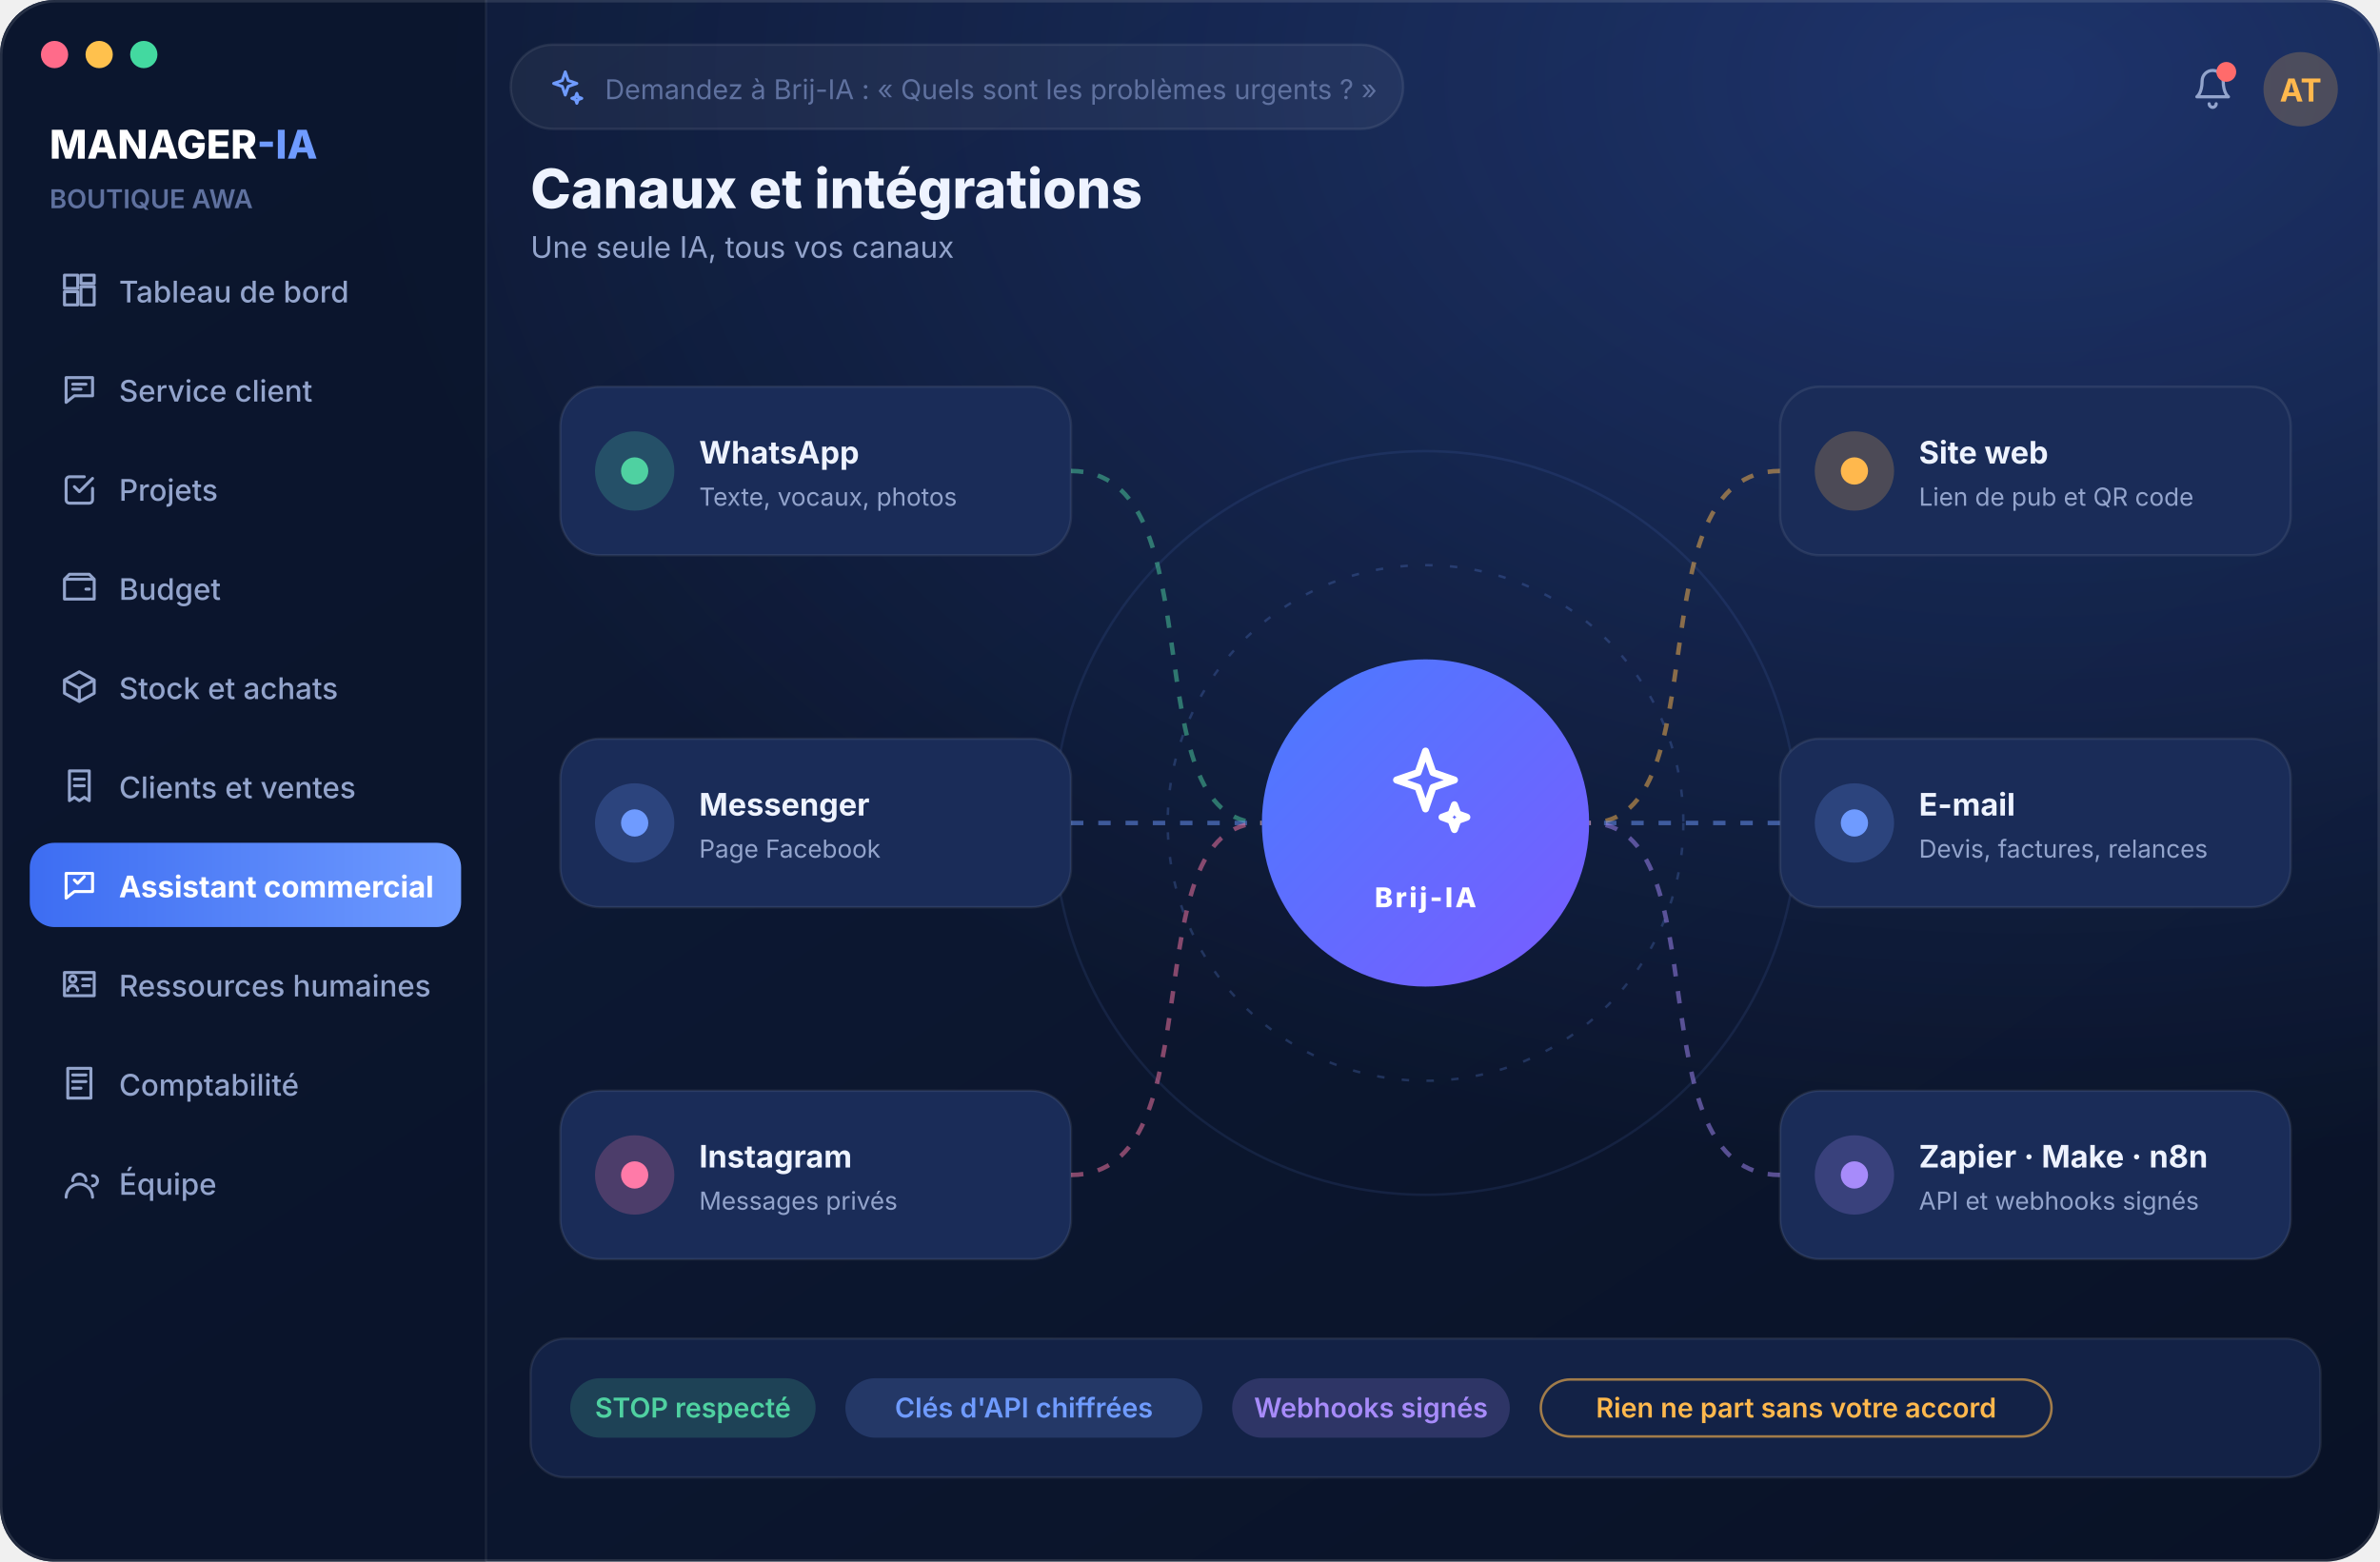
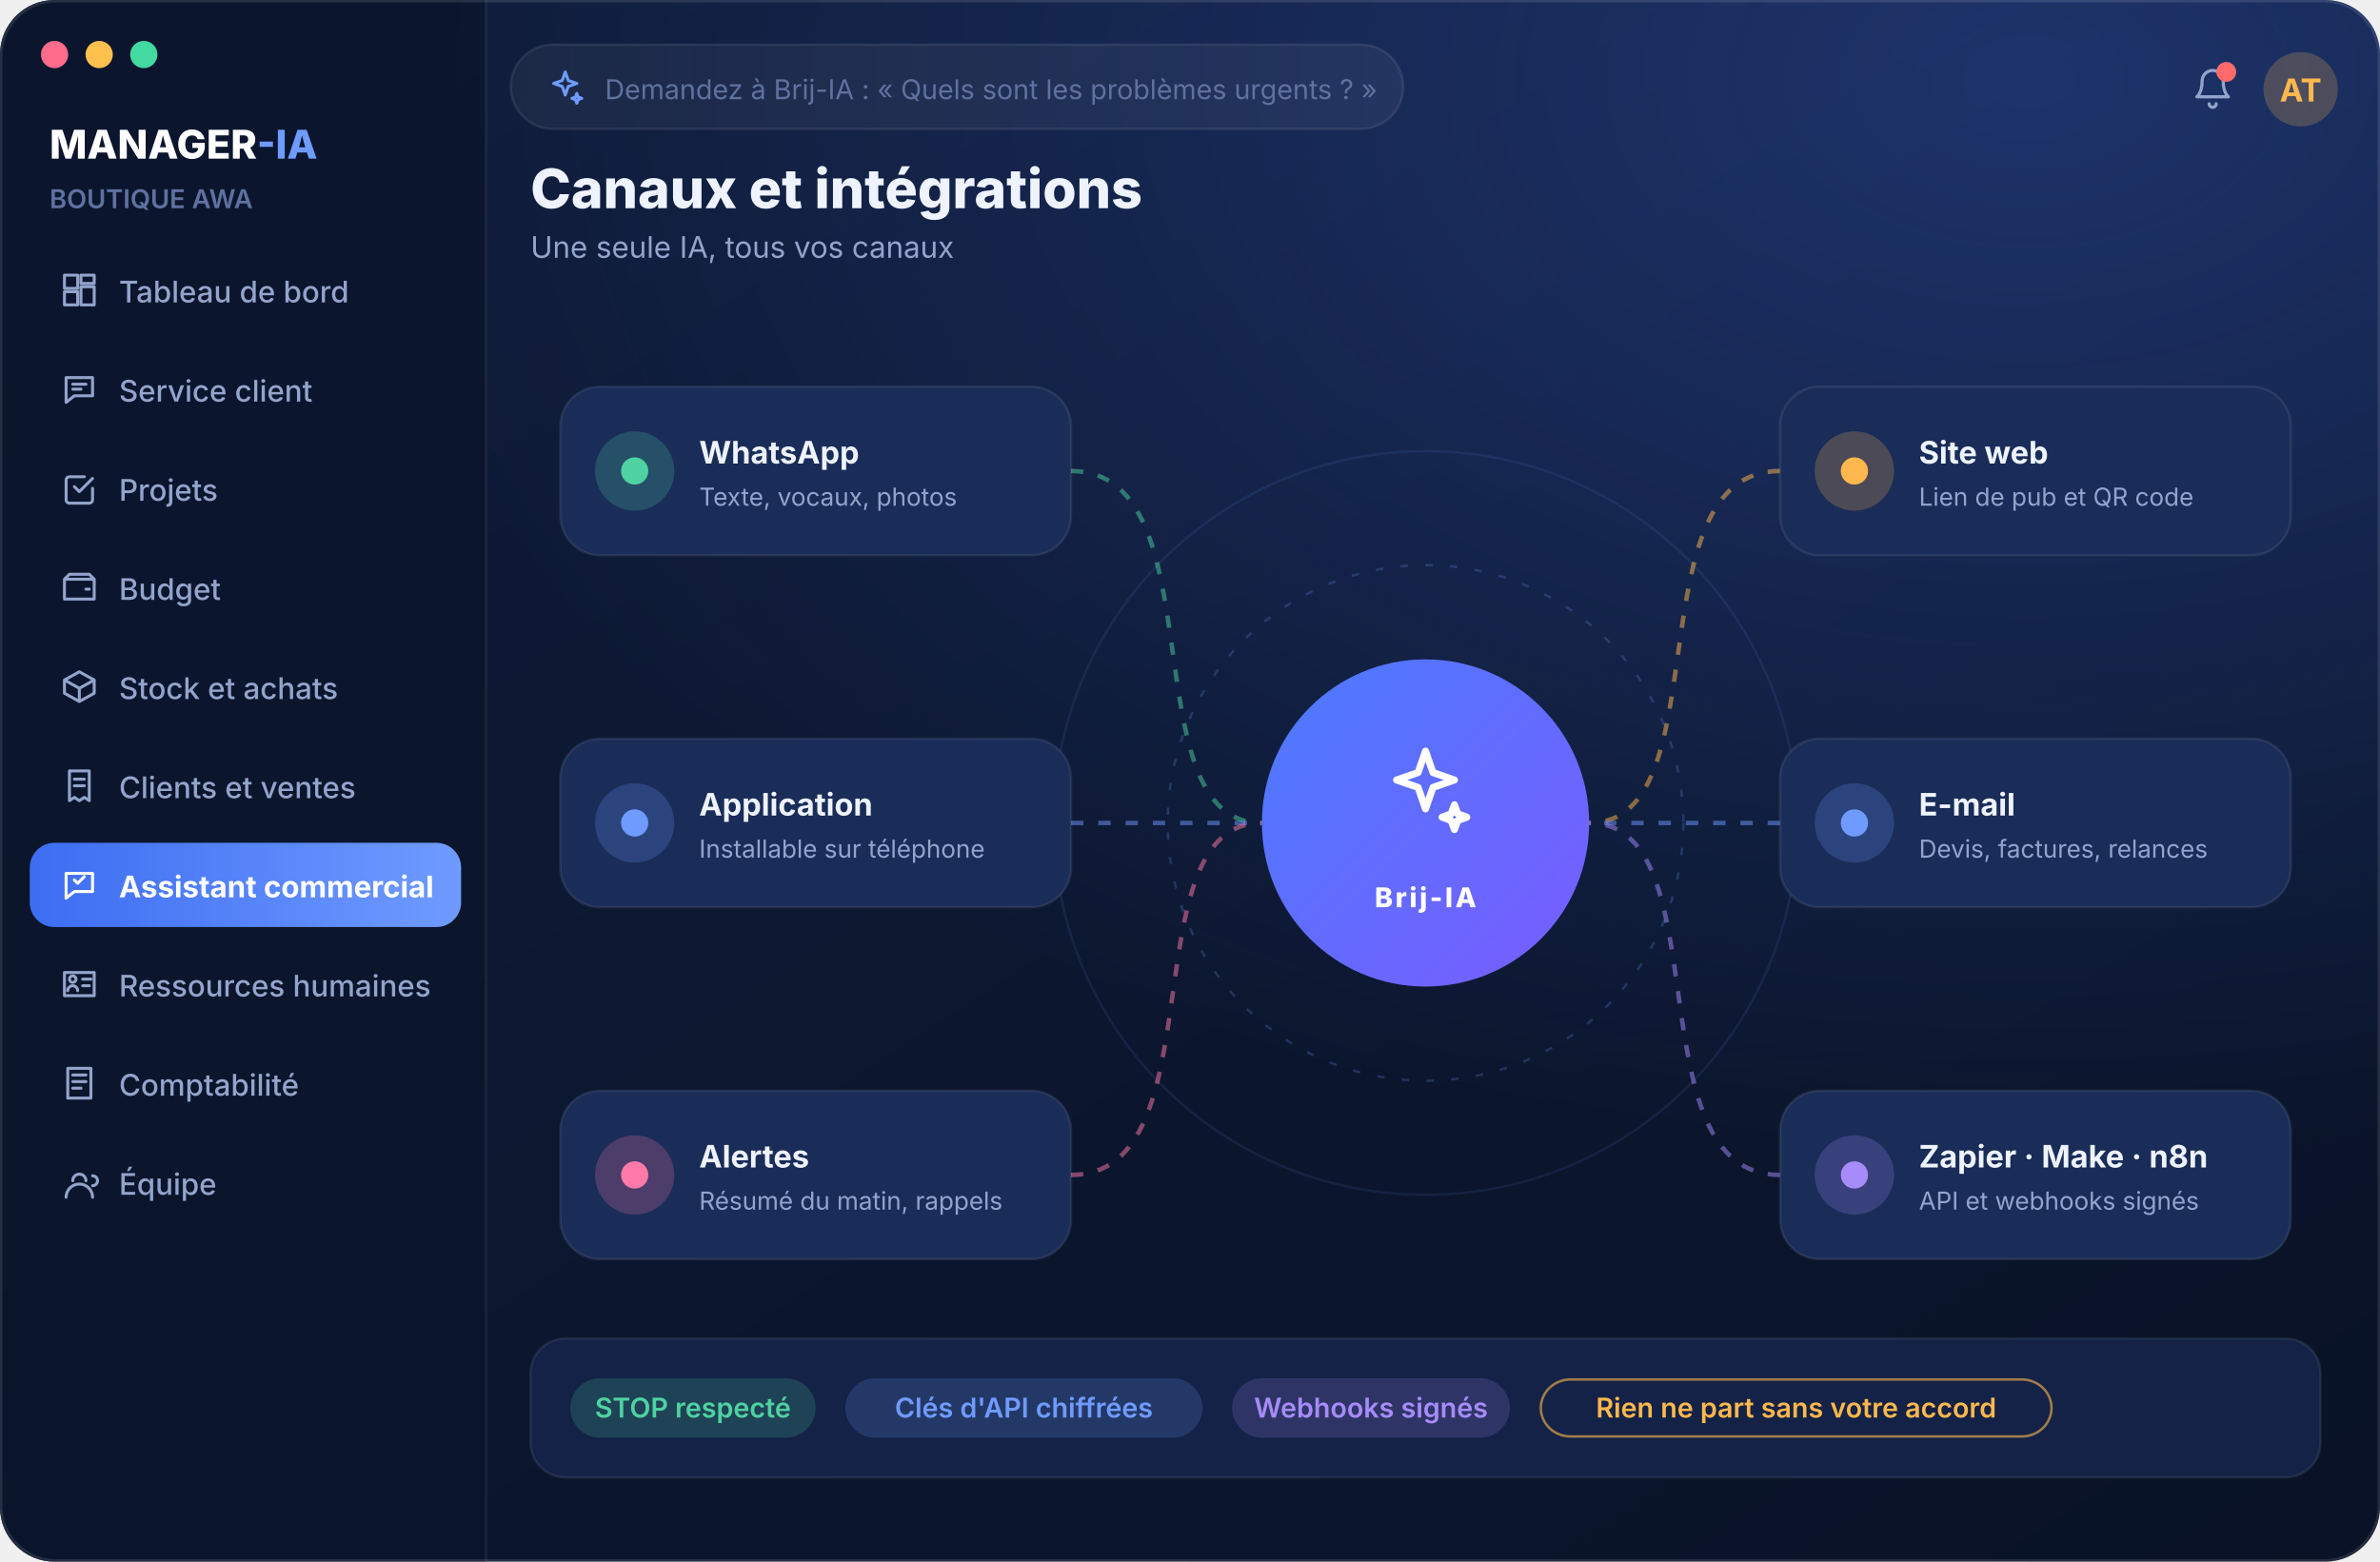
<svg xmlns="http://www.w3.org/2000/svg" viewBox="0 0 960 630" font-family="Inter,'Segoe UI',system-ui,-apple-system,Roboto,Arial,sans-serif" role="img">
  <defs>
    <linearGradient id="gBg" x1="0" y1="0" x2="1" y2="1">
      <stop offset="0" stop-color="#0f1c3a" />
      <stop offset="1" stop-color="#091226" />
    </linearGradient>
    <linearGradient id="gSide" x1="0" y1="0" x2="1" y2="0">
      <stop offset="0" stop-color="#3d6df2" />
      <stop offset="1" stop-color="#6f9bff" />
    </linearGradient>
    <linearGradient id="gBtn" x1="0" y1="0" x2="1" y2="1">
      <stop offset="0" stop-color="#4a7bff" />
      <stop offset="1" stop-color="#7a5cff" />
    </linearGradient>
    <linearGradient id="g1" x1="0" y1="0" x2="0" y2="1">
      <stop offset="0" stop-color="#4fd1a1" stop-opacity=".38" />
      <stop offset="1" stop-color="#4fd1a1" stop-opacity="0" />
    </linearGradient>
    <linearGradient id="g2" x1="0" y1="0" x2="0" y2="1">
      <stop offset="0" stop-color="#6f9bff" stop-opacity=".4" />
      <stop offset="1" stop-color="#6f9bff" stop-opacity="0" />
    </linearGradient>
    <radialGradient id="gGlow" cx=".85" cy=".05" r=".7">
      <stop offset="0" stop-color="#4a7bff" stop-opacity=".28" />
      <stop offset="1" stop-color="#4a7bff" stop-opacity="0" />
    </radialGradient>
    <clipPath id="win">
      <rect x="0" y="0" width="960" height="630" rx="22" />
    </clipPath>
  </defs>
  <g clip-path="url(#win)">
    <rect width="960" height="630" fill="url(#gBg)" />
    <rect width="960" height="630" fill="url(#gGlow)" />
    <rect x="0" y="0" width="196" height="630" fill="#0a1329" opacity=".72" />
    <line x1="196" y1="0" x2="196" y2="630" stroke="#ffffff10" />
    <circle cx="22" cy="22" r="5.5" fill="#ff6b8a" />
    <circle cx="40" cy="22" r="5.5" fill="#ffc14d" />
    <circle cx="58" cy="22" r="5.5" fill="#43d9a0" />
    <text x="20" y="64" font-size="16" font-weight="800" fill="#fff">MANAGER<tspan fill="#6f9bff">-IA</tspan>
    </text>
    <text x="20" y="84" font-size="10.5" fill="#5f719f" font-weight="600">BOUTIQUE AWA</text>
    <path d="M3 3h8v8H3zM13 3h8v5h-8zM13 10h8v11h-8zM3 13h8v8H3z" transform="translate(24 109) scale(0.6666667)" fill="none" stroke="#93a4cc" stroke-width="1.8" stroke-linecap="round" stroke-linejoin="round" />
    <text x="48" y="122" font-size="12" font-weight="500" fill="#93a4cc" text-anchor="start">Tableau de bord</text>
    <path d="M4 5h16v11H9l-5 4zM8 9h8M8 12h5" transform="translate(24 149) scale(0.6666667)" fill="none" stroke="#93a4cc" stroke-width="1.8" stroke-linecap="round" stroke-linejoin="round" />
    <text x="48" y="162" font-size="12" font-weight="500" fill="#93a4cc" text-anchor="start">Service client</text>
    <path d="M9 11l3 3 8-8M20 12v7a2 2 0 01-2 2H6a2 2 0 01-2-2V7a2 2 0 012-2h9" transform="translate(24 189) scale(0.6666667)" fill="none" stroke="#93a4cc" stroke-width="1.8" stroke-linecap="round" stroke-linejoin="round" />
    <text x="48" y="202" font-size="12" font-weight="500" fill="#93a4cc" text-anchor="start">Projets</text>
    <path d="M3 7h18v12H3zM3 7l3-3h12l3 3M16 13h2" transform="translate(24 229) scale(0.6666667)" fill="none" stroke="#93a4cc" stroke-width="1.8" stroke-linecap="round" stroke-linejoin="round" />
    <text x="48" y="242" font-size="12" font-weight="500" fill="#93a4cc" text-anchor="start">Budget</text>
    <path d="M21 8l-9-5-9 5v8l9 5 9-5zM3 8l9 5 9-5M12 13v8" transform="translate(24 269) scale(0.6666667)" fill="none" stroke="#93a4cc" stroke-width="1.8" stroke-linecap="round" stroke-linejoin="round" />
    <text x="48" y="282" font-size="12" font-weight="500" fill="#93a4cc" text-anchor="start">Stock et achats</text>
    <path d="M6 3h12v18l-3-2-3 2-3-2-3 2zM9 8h6M9 12h6" transform="translate(24 309) scale(0.6666667)" fill="none" stroke="#93a4cc" stroke-width="1.8" stroke-linecap="round" stroke-linejoin="round" />
    <text x="48" y="322" font-size="12" font-weight="500" fill="#93a4cc" text-anchor="start">Clients et ventes</text>
    <rect x="12" y="340" width="174" height="34" rx="10" fill="url(#gSide)" />
    <path d="M4 5h16v11H9l-5 4zM9 9l2 2 4-4" transform="translate(24 349) scale(0.6666667)" fill="none" stroke="#ffffff" stroke-width="1.8" stroke-linecap="round" stroke-linejoin="round" />
    <text x="48" y="362" font-size="12" font-weight="700" fill="#ffffff" text-anchor="start">Assistant commercial</text>
    <path d="M3 5h18v14H3zM8 11a2 2 0 100-4 2 2 0 000 4zM5 16a3 3 0 016 0M14 9h5M14 13h4" transform="translate(24 389) scale(0.6666667)" fill="none" stroke="#93a4cc" stroke-width="1.8" stroke-linecap="round" stroke-linejoin="round" />
    <text x="48" y="402" font-size="12" font-weight="500" fill="#93a4cc" text-anchor="start">Ressources humaines</text>
    <path d="M5 3h14v18H5zM8 7h8M8 11h8M8 15h5" transform="translate(24 429) scale(0.6666667)" fill="none" stroke="#93a4cc" stroke-width="1.8" stroke-linecap="round" stroke-linejoin="round" />
    <text x="48" y="442" font-size="12" font-weight="500" fill="#93a4cc" text-anchor="start">Comptabilité</text>
    <path d="M16 11a4 4 0 10-8 0M4 21a8 8 0 0116 0M20 8a3 3 0 010 6" transform="translate(24 469) scale(0.6666667)" fill="none" stroke="#93a4cc" stroke-width="1.8" stroke-linecap="round" stroke-linejoin="round" />
    <text x="48" y="482" font-size="12" font-weight="500" fill="#93a4cc" text-anchor="start">Équipe</text>
    <rect x="206" y="18" width="360" height="34" rx="17" fill="#ffffff0d" stroke="#ffffff14" />
    <path d="M12 3l1.8 5.2L19 10l-5.2 1.8L12 17l-1.8-5.2L5 10l5.2-1.8zM19 16l.8 2.2L22 19l-2.2.8L19 22l-.8-2.2L16 19l2.2-.8z" transform="translate(220 27) scale(0.6666667)" fill="none" stroke="#6f9bff" stroke-width="1.8" stroke-linecap="round" stroke-linejoin="round" />
    <text x="244" y="40" font-size="11" font-weight="400" fill="#5f719f" text-anchor="start">Demandez à Brij-IA : « Quels sont les problèmes urgents ? »</text>
    <path d="M6 8a6 6 0 1112 0c0 7 3 9 3 9H3s3-2 3-9M10 21a2 2 0 004 0" transform="translate(884 27) scale(0.7083333)" fill="none" stroke="#93a4cc" stroke-width="1.8" stroke-linecap="round" stroke-linejoin="round" />
    <circle cx="898" cy="29" r="4" fill="#ff6b6b" />
    <circle cx="928" cy="36" r="15" fill="#ffb84d" opacity=".22" />
    <text x="928" y="40.95" font-size="12.75" font-weight="700" fill="#ffb84d" text-anchor="middle">AT</text>
    <text x="214" y="84" font-size="22" font-weight="800" fill="#eef3ff" text-anchor="start">Canaux et intégrations</text>
    <text x="214" y="104" font-size="12" font-weight="400" fill="#93a4cc" text-anchor="start">Une seule IA, tous vos canaux</text>
    <circle cx="575.0" cy="332" r="150" fill="none" stroke="#6f9bff" stroke-opacity=".10" />
    <circle cx="575.0" cy="332" r="104" fill="none" stroke="#6f9bff" stroke-opacity=".22" stroke-dasharray="3 7" />
    <path d="M432 190 C492 190 455.0 332 509.0 332" fill="none" stroke="#4fd1a1" stroke-opacity=".5" stroke-width="1.8" stroke-dasharray="5 6" />
    <path d="M432 332 C492 332 455.0 332 509.0 332" fill="none" stroke="#6f9bff" stroke-opacity=".5" stroke-width="1.8" stroke-dasharray="5 6" />
    <path d="M432 474 C492 474 455.0 332 509.0 332" fill="none" stroke="#ff7aa8" stroke-opacity=".5" stroke-width="1.8" stroke-dasharray="5 6" />
    <path d="M718 190 C658 190 695.0 332 641.0 332" fill="none" stroke="#ffb84d" stroke-opacity=".5" stroke-width="1.8" stroke-dasharray="5 6" />
    <path d="M718 332 C658 332 695.0 332 641.0 332" fill="none" stroke="#6f9bff" stroke-opacity=".5" stroke-width="1.8" stroke-dasharray="5 6" />
    <path d="M718 474 C658 474 695.0 332 641.0 332" fill="none" stroke="#a78bfa" stroke-opacity=".5" stroke-width="1.8" stroke-dasharray="5 6" />
    <circle cx="575.0" cy="332" r="66" fill="url(#gBtn)" />
    <path d="M12 3l1.8 5.2L19 10l-5.2 1.8L12 17l-1.8-5.2L5 10l5.2-1.8zM19 16l.8 2.2L22 19l-2.2.8L19 22l-.8-2.2L16 19l2.2-.8z" transform="translate(555.0 298) scale(1.666667)" fill="none" stroke="#fff" stroke-width="1.7" stroke-linecap="round" stroke-linejoin="round" />
    <text x="575.0" y="366" font-size="11" font-weight="800" fill="#fff" text-anchor="middle" letter-spacing="1">Brij-IA</text>
    <rect x="226" y="156" width="206" height="68" rx="16" fill="#1a2c58" stroke="#ffffff14" />
    <circle cx="256" cy="190" r="16" fill="#4fd1a1" opacity=".22" />
    <circle cx="256" cy="190" r="5.5" fill="#4fd1a1" />
    <text x="282" y="187" font-size="12.5" font-weight="700" fill="#eef3ff" text-anchor="start">WhatsApp</text>
    <text x="282" y="204" font-size="10" font-weight="400" fill="#93a4cc" text-anchor="start">Texte, vocaux, photos</text>
    <rect x="226" y="298" width="206" height="68" rx="16" fill="#1a2c58" stroke="#ffffff14" />
    <circle cx="256" cy="332" r="16" fill="#6f9bff" opacity=".22" />
    <circle cx="256" cy="332" r="5.5" fill="#6f9bff" />
-     <text x="282" y="329" font-size="12.5" font-weight="700" fill="#eef3ff" text-anchor="start">Messenger</text>
-     <text x="282" y="346" font-size="10" font-weight="400" fill="#93a4cc" text-anchor="start">Page Facebook</text>
+     <text x="282" y="329" font-size="12.5" font-weight="700" fill="#eef3ff" text-anchor="start">Application</text>
+     <text x="282" y="346" font-size="10" font-weight="400" fill="#93a4cc" text-anchor="start">Installable sur téléphone</text>
    <rect x="226" y="440" width="206" height="68" rx="16" fill="#1a2c58" stroke="#ffffff14" />
    <circle cx="256" cy="474" r="16" fill="#ff7aa8" opacity=".22" />
    <circle cx="256" cy="474" r="5.5" fill="#ff7aa8" />
-     <text x="282" y="471" font-size="12.5" font-weight="700" fill="#eef3ff" text-anchor="start">Instagram</text>
-     <text x="282" y="488" font-size="10" font-weight="400" fill="#93a4cc" text-anchor="start">Messages privés</text>
+     <text x="282" y="471" font-size="12.5" font-weight="700" fill="#eef3ff" text-anchor="start">Alertes</text>
+     <text x="282" y="488" font-size="10" font-weight="400" fill="#93a4cc" text-anchor="start">Résumé du matin, rappels</text>
    <rect x="718" y="156" width="206" height="68" rx="16" fill="#1a2c58" stroke="#ffffff14" />
    <circle cx="748" cy="190" r="16" fill="#ffb84d" opacity=".22" />
    <circle cx="748" cy="190" r="5.5" fill="#ffb84d" />
    <text x="774" y="187" font-size="12.5" font-weight="700" fill="#eef3ff" text-anchor="start">Site web</text>
    <text x="774" y="204" font-size="10" font-weight="400" fill="#93a4cc" text-anchor="start">Lien de pub et QR code</text>
    <rect x="718" y="298" width="206" height="68" rx="16" fill="#1a2c58" stroke="#ffffff14" />
    <circle cx="748" cy="332" r="16" fill="#6f9bff" opacity=".22" />
    <circle cx="748" cy="332" r="5.5" fill="#6f9bff" />
    <text x="774" y="329" font-size="12.5" font-weight="700" fill="#eef3ff" text-anchor="start">E-mail</text>
    <text x="774" y="346" font-size="10" font-weight="400" fill="#93a4cc" text-anchor="start">Devis, factures, relances</text>
    <rect x="718" y="440" width="206" height="68" rx="16" fill="#1a2c58" stroke="#ffffff14" />
    <circle cx="748" cy="474" r="16" fill="#a78bfa" opacity=".22" />
    <circle cx="748" cy="474" r="5.5" fill="#a78bfa" />
    <text x="774" y="471" font-size="12.5" font-weight="700" fill="#eef3ff" text-anchor="start">Zapier · Make · n8n</text>
    <text x="774" y="488" font-size="10" font-weight="400" fill="#93a4cc" text-anchor="start">API et webhooks signés</text>
    <rect x="214" y="540" width="722" height="56" rx="14" fill="#132246" stroke="#ffffff14" />
    <rect x="230" y="556" width="99" height="24" rx="12.0" fill="#4fd1a1" opacity="0.18" />
    <text x="279.5" y="571.85" font-size="11" font-weight="600" fill="#4fd1a1" text-anchor="middle">STOP respecté</text>
    <rect x="341" y="556" width="144" height="24" rx="12.0" fill="#6f9bff" opacity="0.18" />
    <text x="413.0" y="571.85" font-size="11" font-weight="600" fill="#6f9bff" text-anchor="middle">Clés d'API chiffrées</text>
    <rect x="497" y="556" width="112" height="24" rx="12.0" fill="#a78bfa" opacity="0.18" />
    <text x="553.0" y="571.85" font-size="11" font-weight="600" fill="#a78bfa" text-anchor="middle">Webhooks signés</text>
    <rect x="621" y="556" width="207" height="24" rx="12.0" fill="#ffb84d" opacity="0" />
    <rect x="621.5" y="556.5" width="206" height="23" rx="12.0" fill="none" stroke="#ffb84d" opacity=".6" />
    <text x="724.5" y="571.85" font-size="11" font-weight="600" fill="#ffb84d" text-anchor="middle">Rien ne part sans votre accord</text>
  </g>
  <rect x=".5" y=".5" width="959" height="629" rx="22" fill="none" stroke="#ffffff1c" />
</svg>
